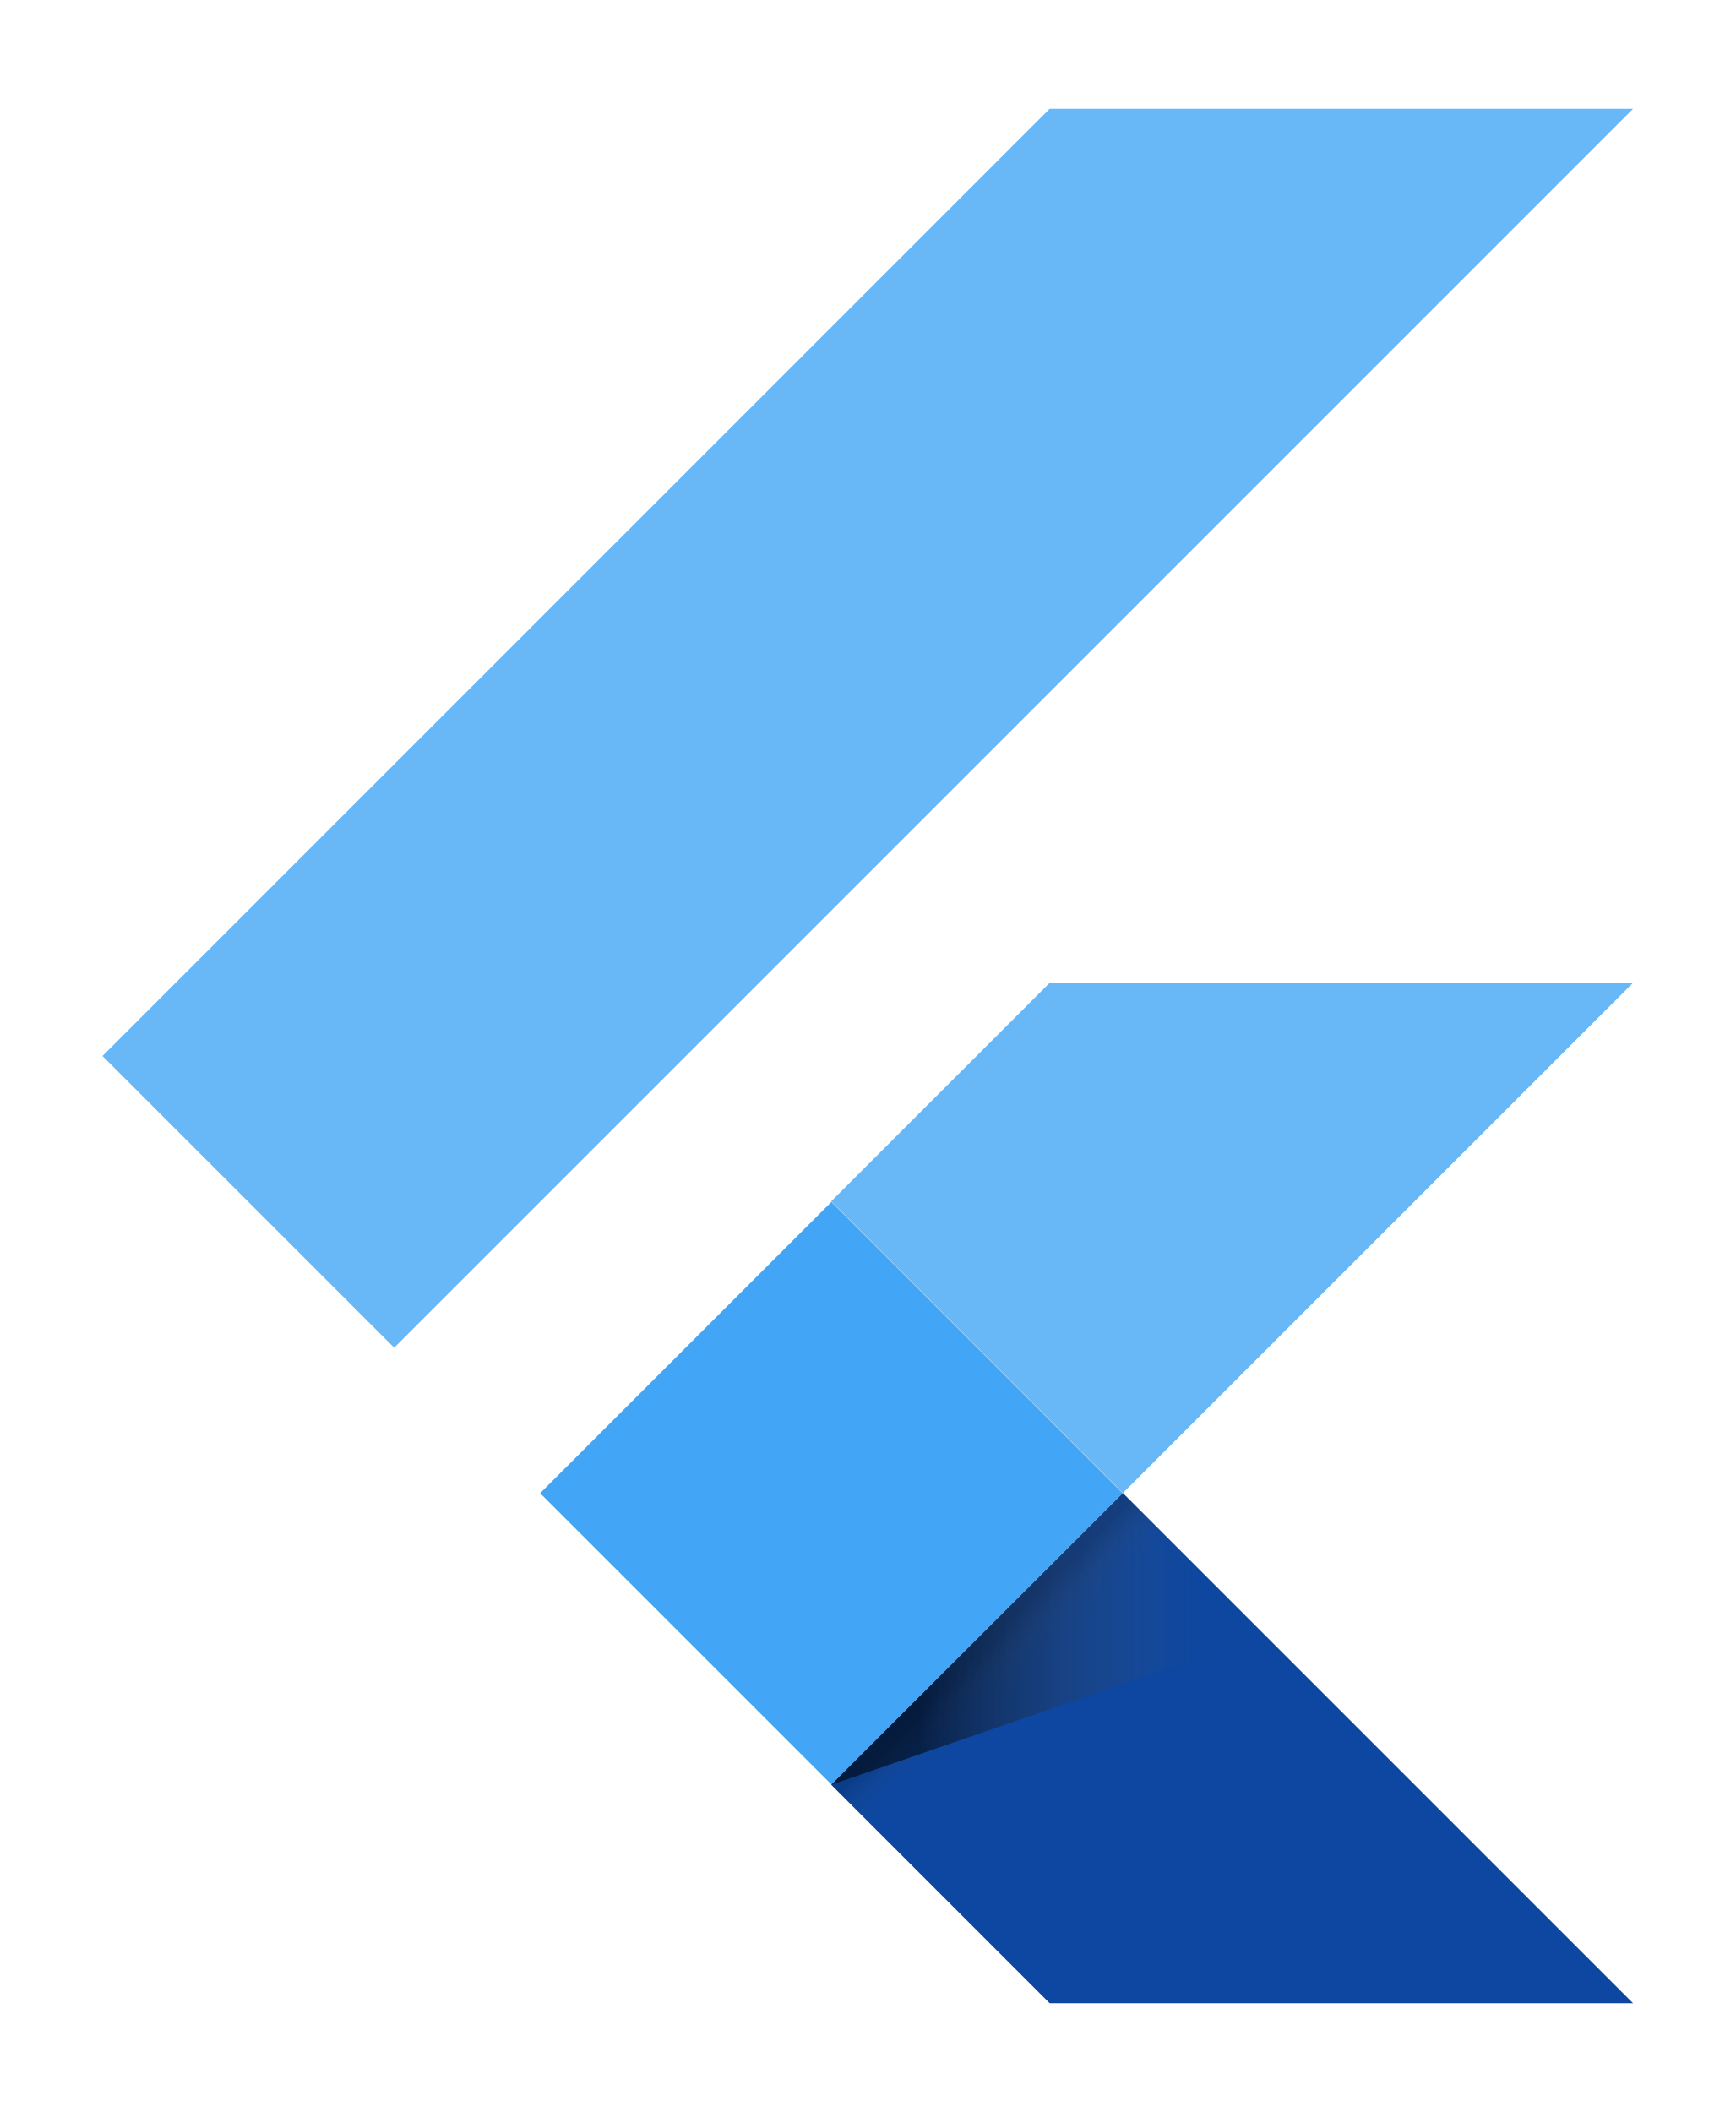
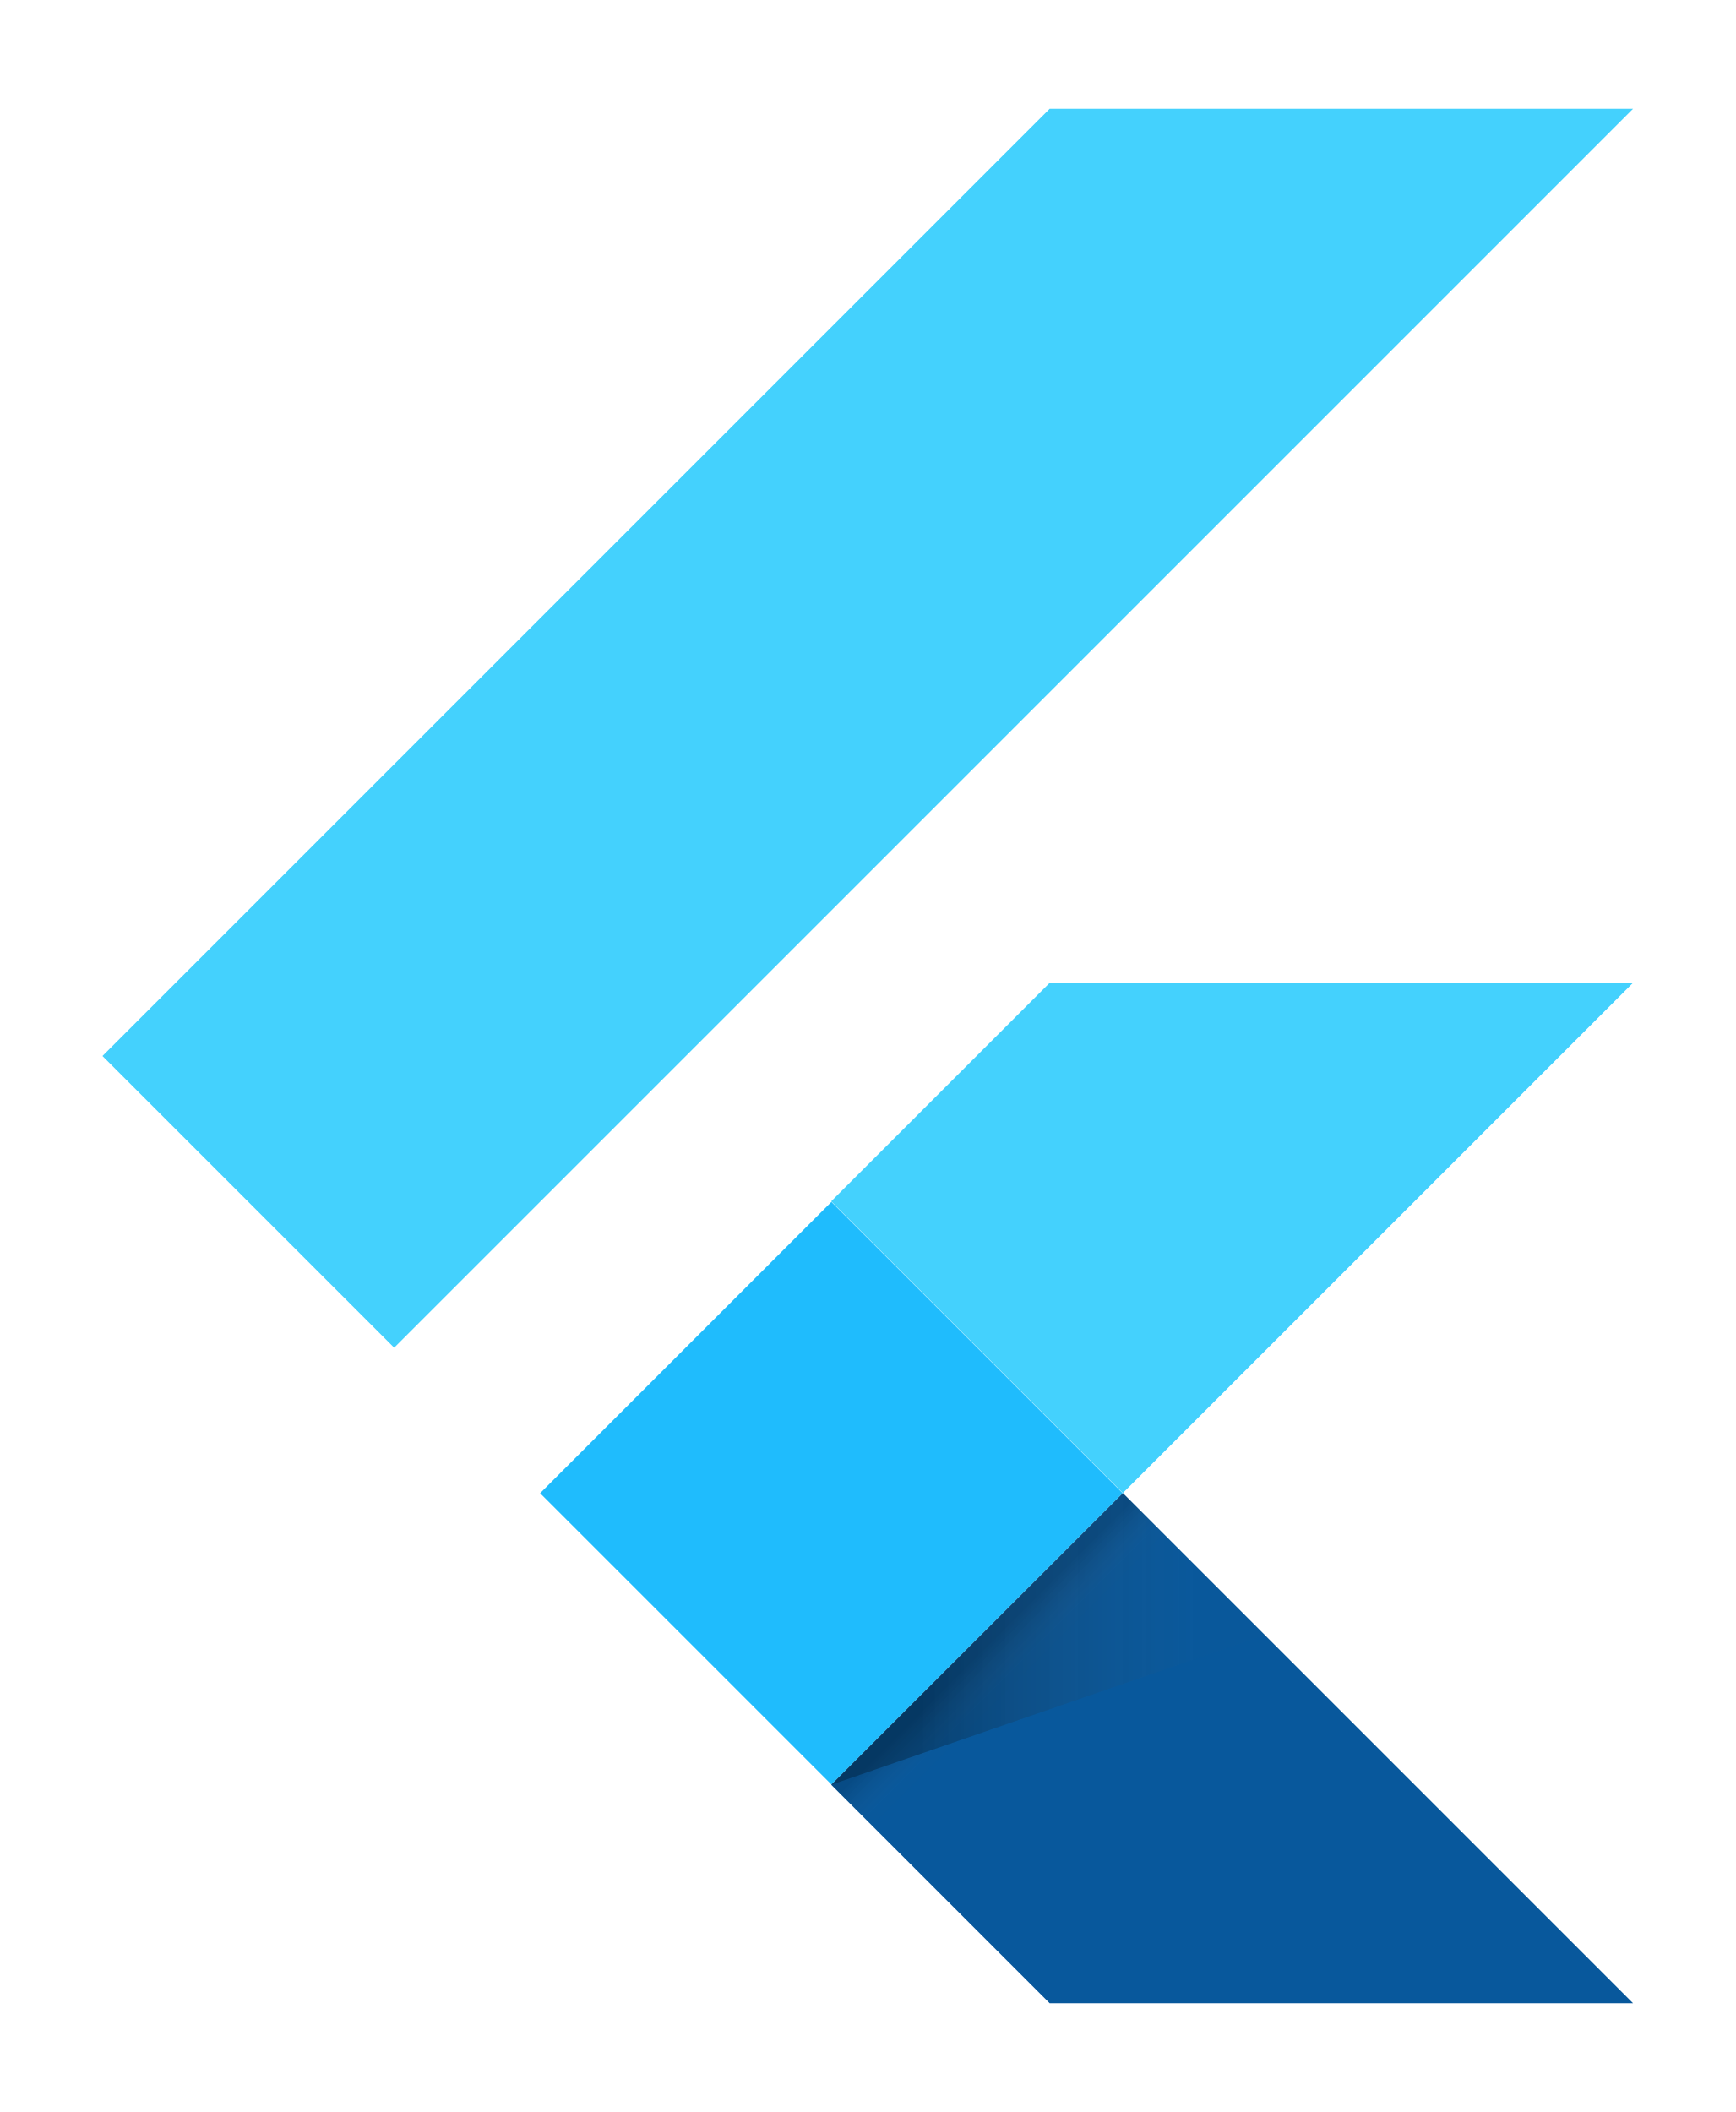
- <svg xmlns="http://www.w3.org/2000/svg" viewBox="0 0 166 202">
+ <svg xmlns="http://www.w3.org/2000/svg" width="166" height="202" viewBox="0 0 166 202" fill="none">
+   <path d="M37.7 128.9L9.8 101L100.4 10.4H156.2" fill="#44D1FD" />
+   <path d="M156.2 94H100.4L79.5 114.9L107.4 142.8" fill="#44D1FD" />
+   <path d="M79.5 170.7L100.4 191.6H156.2L107.4 142.8" fill="#08589C" />
+   <path d="M79.521 114.957L51.662 142.816L79.521 170.676L107.381 142.816L79.521 114.957Z" fill="#1FBCFD" />
+   <path d="M107.381 142.816L79.521 170.676L83.41 174.565L111.27 146.705L107.381 142.816Z" fill="url(#paint0_linear_1305_4318)" />
+   <path d="M79.5 170.7L120.9 156.4L107.4 142.8" fill="url(#paint1_linear_1305_4318)" />
  <defs>
-     <linearGradient id="b">
-       <stop offset="20%" stop-opacity=".55" />
-       <stop offset="85%" stop-color="#616161" stop-opacity=".01" />
+     <linearGradient id="paint0_linear_1305_4318" x1="79.521" y1="170.676" x2="83.41" y2="174.565" gradientUnits="userSpaceOnUse">
+       <stop offset="0.2" stop-opacity="0.15" />
+       <stop offset="0.85" stop-color="#616161" stop-opacity="0.01" />
    </linearGradient>
-     <linearGradient id="a" x1="0%" x2="0%" y1="0%" y2="100%">
-       <stop offset="20%" stop-opacity=".15" />
-       <stop offset="85%" stop-color="#616161" stop-opacity=".01" />
+     <linearGradient id="paint1_linear_1305_4318" x1="79.5" y1="142.8" x2="120.9" y2="142.8" gradientUnits="userSpaceOnUse">
+       <stop offset="0.2" stop-opacity="0.26" />
+       <stop offset="0.85" stop-color="#616161" stop-opacity="0.01" />
    </linearGradient>
  </defs>
-   <path fill="#42A5F5" fill-opacity=".8" d="M37.7 128.9 9.8 101l90.6-90.6h55.8M156.2 94h-55.8l-20.9 20.9 27.9 27.9" />
-   <path fill="#0D47A1" d="m79.5 170.7 20.9 20.9h55.8l-48.8-48.8" />
-   <path fill="#42A5F5" d="m51.662 142.816 27.86-27.86 27.86 27.86-27.86 27.86z" />
-   <path fill="url(#a)" d="M59.8 162.5h39.4v5.5H59.8z" transform="rotate(-45.001 79.53 142.782)" />
-   <path d="m79.5 170.7 41.4-14.3-13.5-13.6" fill="url(#b)" />
</svg>
